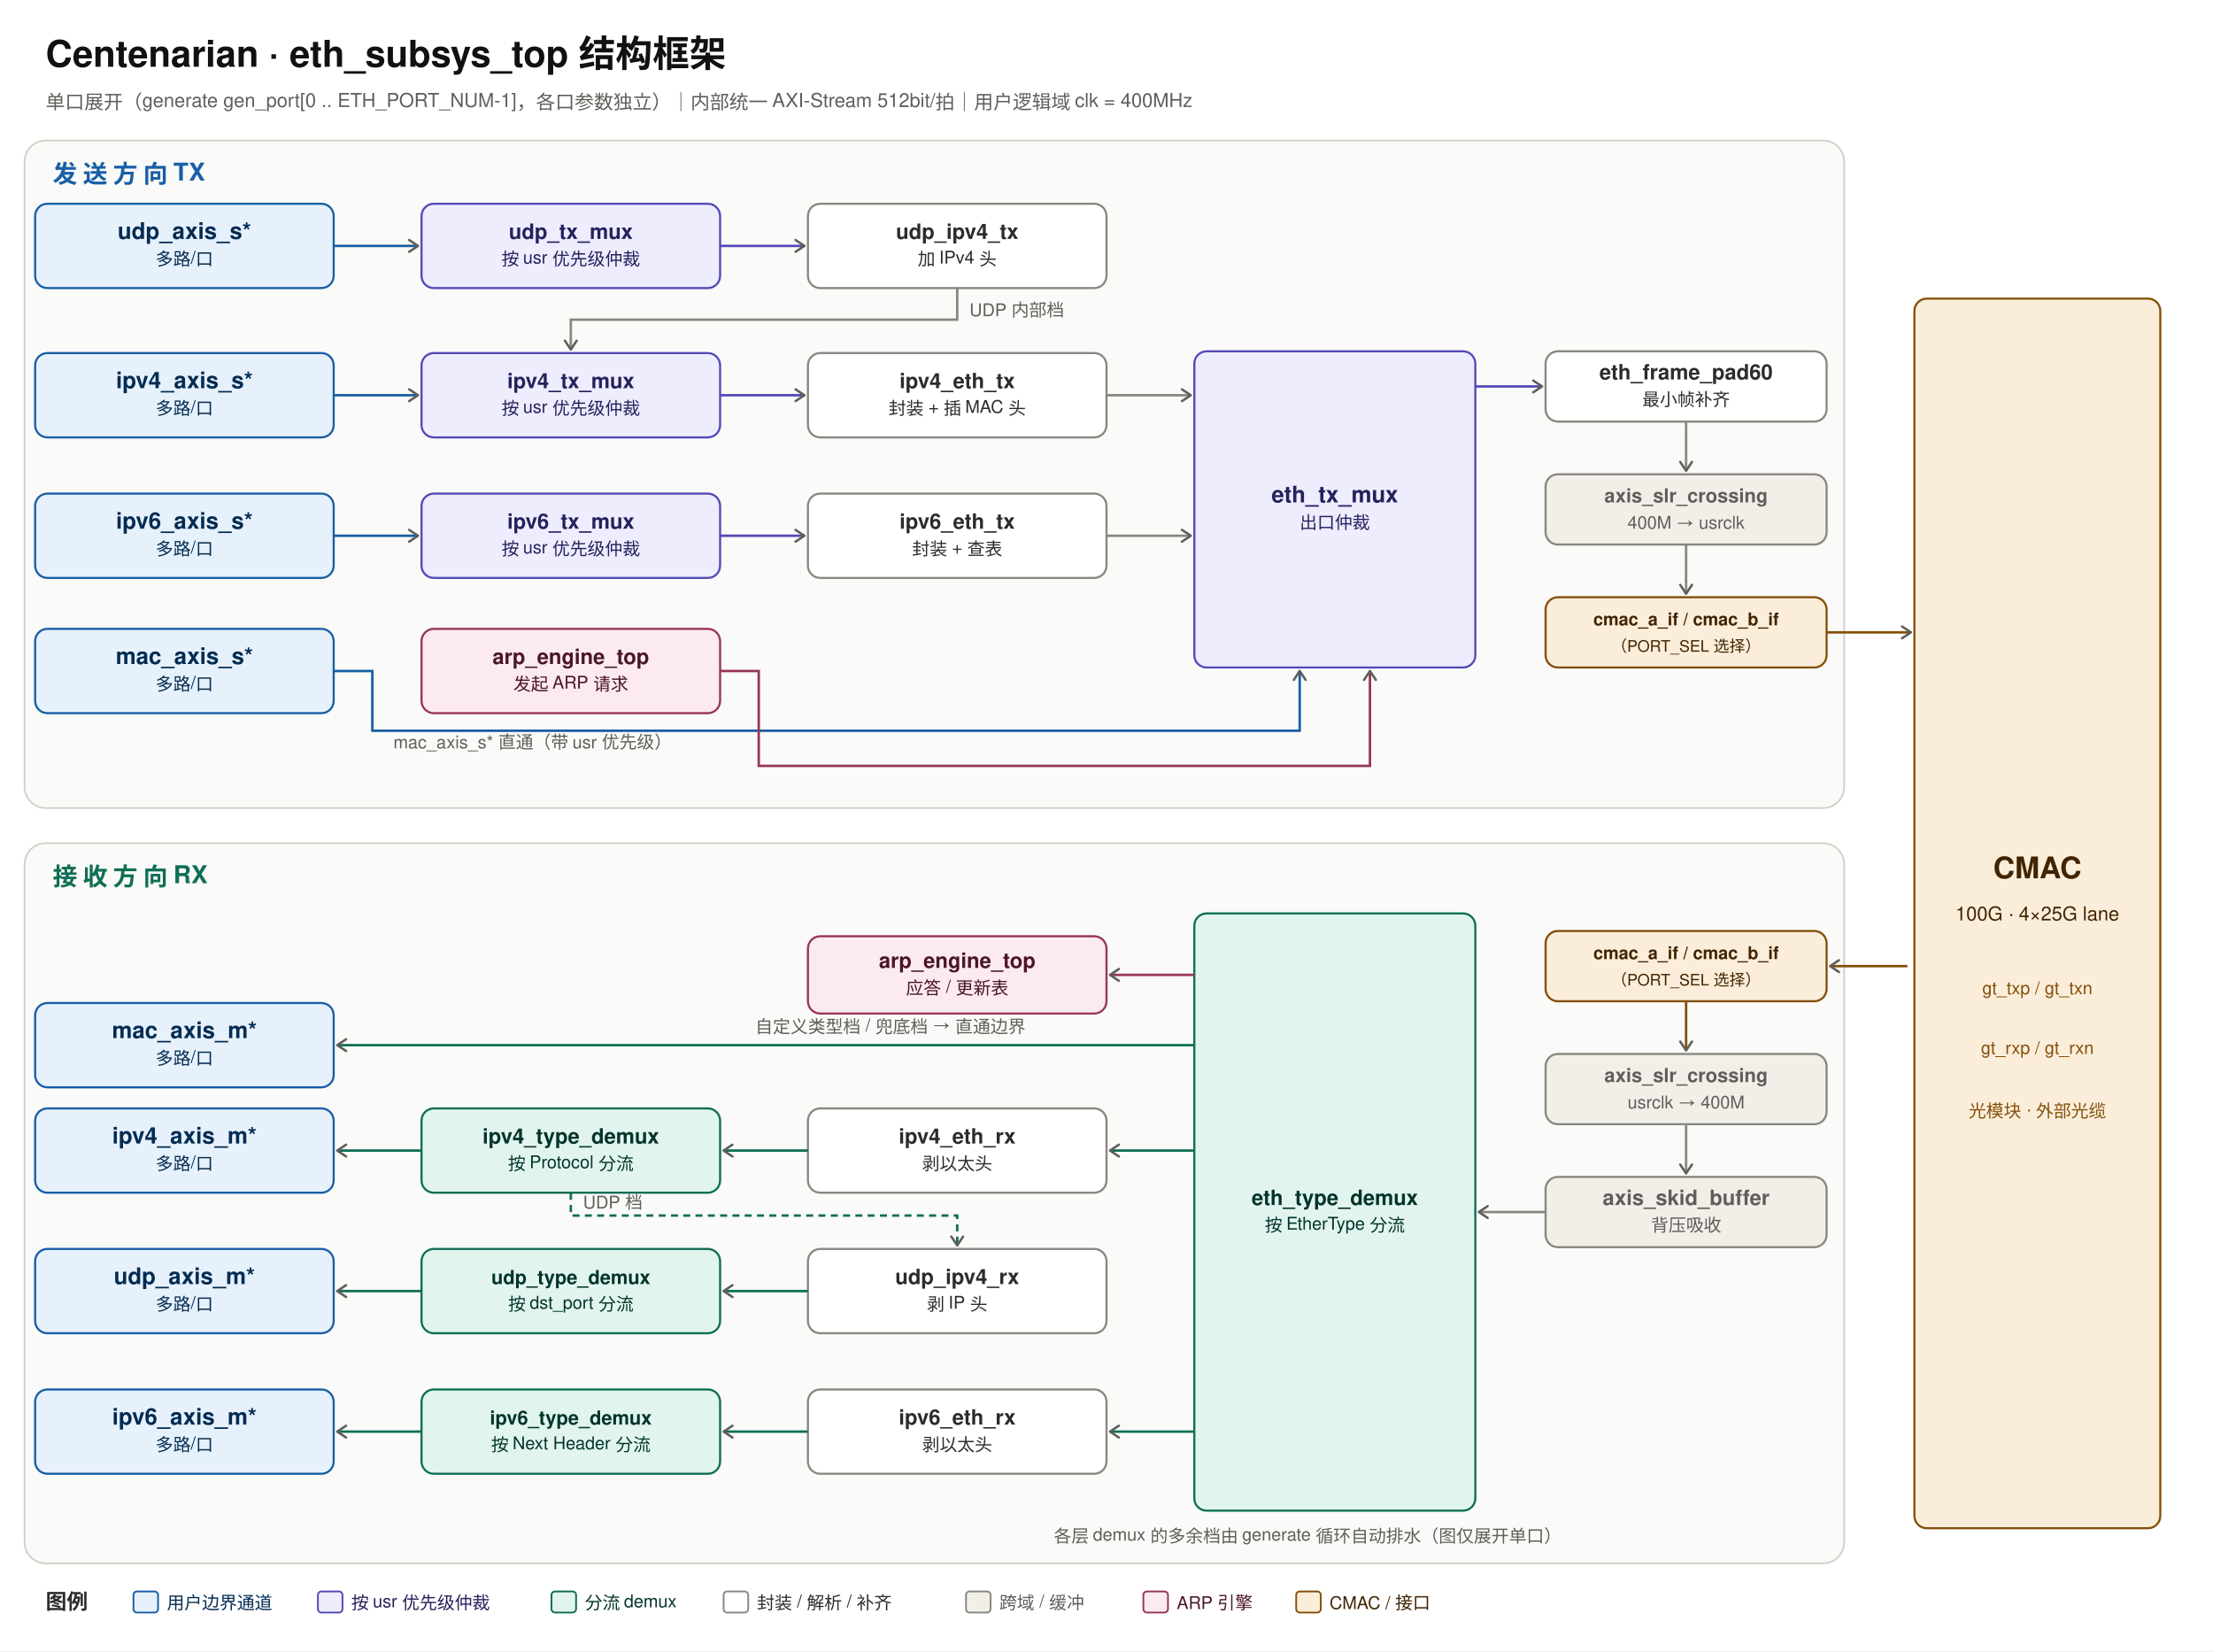
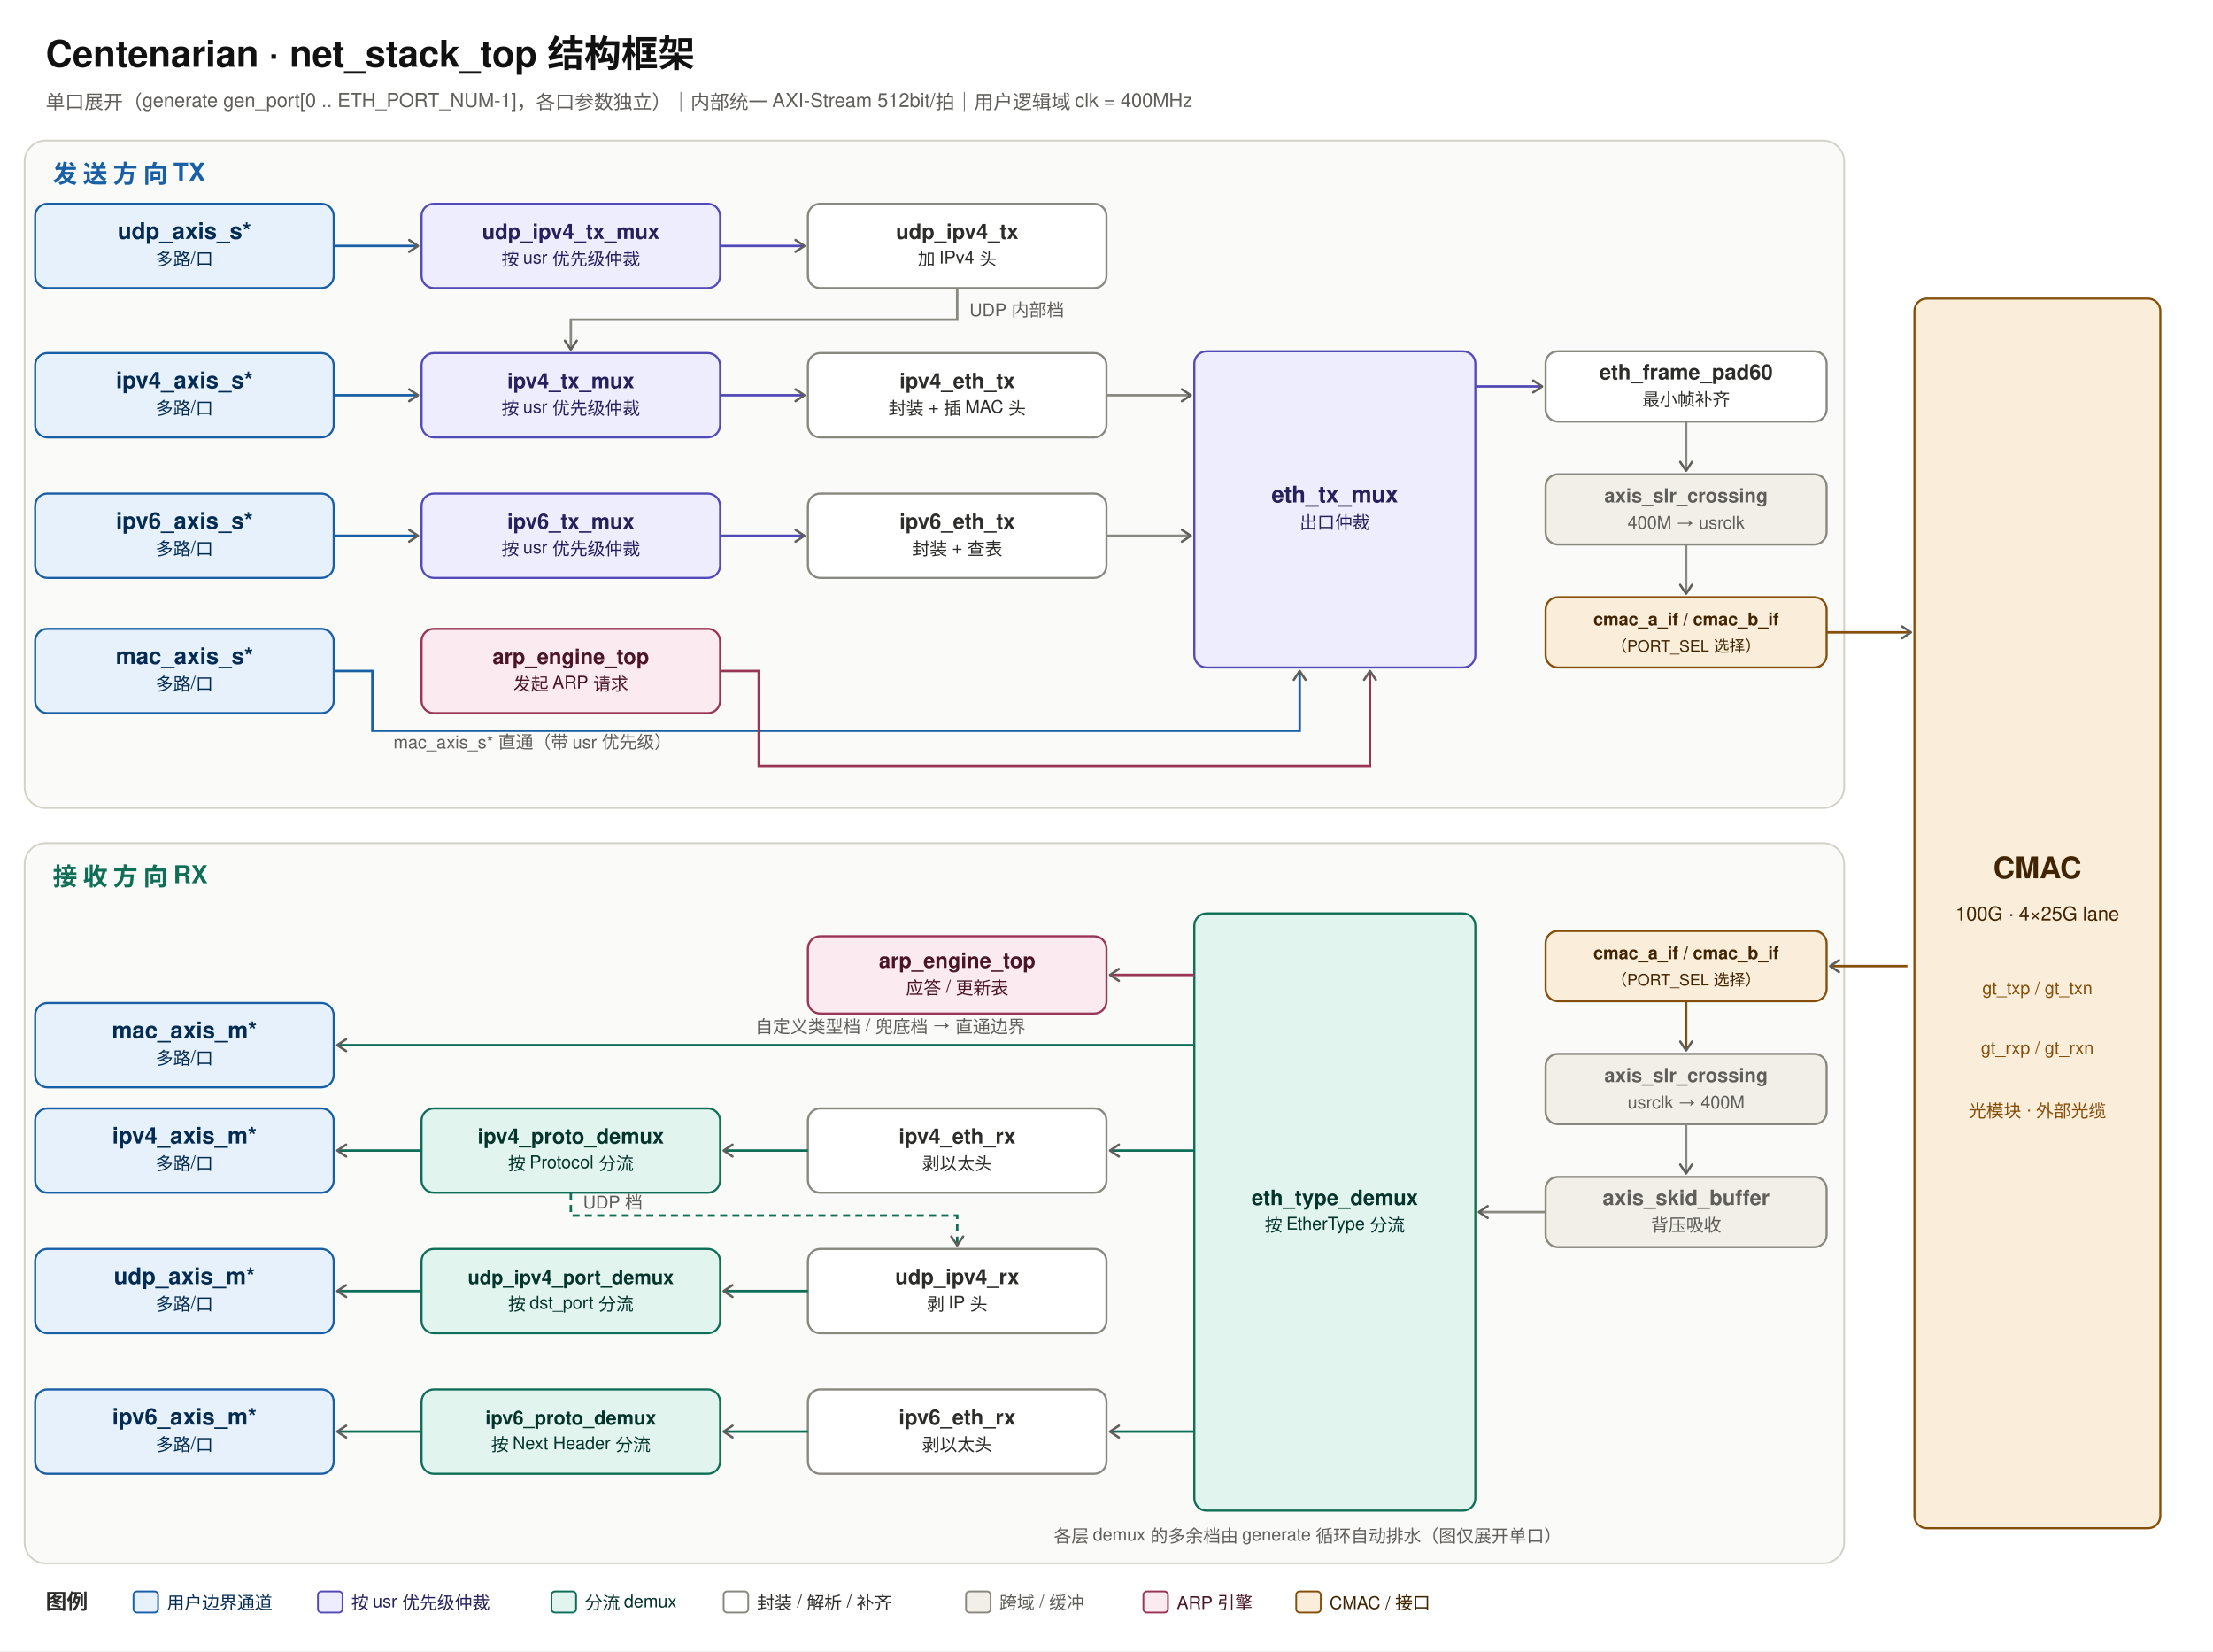
<svg xmlns="http://www.w3.org/2000/svg" viewBox="0 0 1260 940" width="1260" height="940">
  <defs>
    <marker id="a" viewBox="0 0 10 10" refX="8" refY="5" markerWidth="6" markerHeight="6" orient="auto-start-reverse">
      <path d="M2 1L8 5L2 9" fill="none" stroke="#5F5E5A" stroke-width="1.6" stroke-linecap="round" stroke-linejoin="round" />
    </marker>
  </defs>
  <rect x="0" y="0" width="1260" height="940" fill="#FFFFFF" />
-   <text x="26" y="38" font-family="Helvetica,Arial,sans-serif" font-size="21" font-weight="600" fill="#111111" text-anchor="start">Centenarian · eth_subsys_top 结构框架</text>
+   <text x="26" y="38" font-family="Helvetica,Arial,sans-serif" font-size="21" font-weight="600" fill="#111111" text-anchor="start">Centenarian · net_stack_top 结构框架</text>
  <text x="26" y="62" font-family="Helvetica,Arial,sans-serif" font-size="11" font-weight="400" fill="#5F5E5A" text-anchor="start">单口展开（generate gen_port[0 .. ETH_PORT_NUM-1]，各口参数独立）｜内部统一 AXI-Stream 512bit/拍｜用户逻辑域 clk = 400MHz</text>
  <rect x="14" y="80" width="1036" height="380" rx="12" fill="#FAFAF8" stroke="#D3D1C7" stroke-width="1" />
  <rect x="14" y="480" width="1036" height="410" rx="12" fill="#FAFAF8" stroke="#D3D1C7" stroke-width="1" />
  <text x="30" y="104" font-family="Helvetica,Arial,sans-serif" font-size="14" font-weight="600" fill="#185FA5" text-anchor="start">发 送 方 向   TX</text>
  <text x="30" y="504" font-family="Helvetica,Arial,sans-serif" font-size="14" font-weight="600" fill="#0F6E56" text-anchor="start">接 收 方 向   RX</text>
  <rect x="1090" y="170" width="140" height="700" rx="7" fill="#FAEEDA" stroke="#854F0B" stroke-width="1.2" />
  <text x="1160.0" y="520.0" font-family="Helvetica,Arial,sans-serif" font-size="13" font-weight="600" fill="#412402" text-anchor="middle" dominant-baseline="central" />
  <text x="1160" y="500" font-family="Helvetica,Arial,sans-serif" font-size="17" font-weight="600" fill="#412402" text-anchor="middle">CMAC</text>
  <text x="1160" y="524" font-family="Helvetica,Arial,sans-serif" font-size="11" fill="#412402" text-anchor="middle">100G · 4×25G lane</text>
  <text x="1160" y="566" font-family="Helvetica,Arial,sans-serif" font-size="10" font-weight="400" fill="#854F0B" text-anchor="middle">gt_txp / gt_txn</text>
  <text x="1160" y="600" font-family="Helvetica,Arial,sans-serif" font-size="10" font-weight="400" fill="#854F0B" text-anchor="middle">gt_rxp / gt_rxn</text>
  <text x="1160" y="636" font-family="Helvetica,Arial,sans-serif" font-size="10" font-weight="400" fill="#854F0B" text-anchor="middle">光模块 · 外部光缆</text>
  <rect x="20" y="116" width="170" height="48" rx="7" fill="#E6F1FB" stroke="#185FA5" stroke-width="1.2" />
  <text x="105.0" y="136" font-family="Helvetica,Arial,sans-serif" font-size="13" font-weight="600" fill="#042C53" text-anchor="middle">udp_axis_s*</text>
  <text x="105.0" y="151" font-family="Helvetica,Arial,sans-serif" font-size="10" fill="#042C53" text-anchor="middle">多路/口</text>
  <rect x="20" y="201" width="170" height="48" rx="7" fill="#E6F1FB" stroke="#185FA5" stroke-width="1.2" />
  <text x="105.0" y="221" font-family="Helvetica,Arial,sans-serif" font-size="13" font-weight="600" fill="#042C53" text-anchor="middle">ipv4_axis_s*</text>
  <text x="105.0" y="236" font-family="Helvetica,Arial,sans-serif" font-size="10" fill="#042C53" text-anchor="middle">多路/口</text>
  <rect x="20" y="281" width="170" height="48" rx="7" fill="#E6F1FB" stroke="#185FA5" stroke-width="1.2" />
  <text x="105.0" y="301" font-family="Helvetica,Arial,sans-serif" font-size="13" font-weight="600" fill="#042C53" text-anchor="middle">ipv6_axis_s*</text>
  <text x="105.0" y="316" font-family="Helvetica,Arial,sans-serif" font-size="10" fill="#042C53" text-anchor="middle">多路/口</text>
  <rect x="20" y="358" width="170" height="48" rx="7" fill="#E6F1FB" stroke="#185FA5" stroke-width="1.2" />
  <text x="105.0" y="378" font-family="Helvetica,Arial,sans-serif" font-size="13" font-weight="600" fill="#042C53" text-anchor="middle">mac_axis_s*</text>
  <text x="105.0" y="393" font-family="Helvetica,Arial,sans-serif" font-size="10" fill="#042C53" text-anchor="middle">多路/口</text>
  <rect x="240" y="116" width="170" height="48" rx="7" fill="#EEEDFE" stroke="#534AB7" stroke-width="1.2" />
-   <text x="325.0" y="136" font-family="Helvetica,Arial,sans-serif" font-size="12" font-weight="600" fill="#26215C" text-anchor="middle">udp_tx_mux</text>
+   <text x="325.0" y="136" font-family="Helvetica,Arial,sans-serif" font-size="12" font-weight="600" fill="#26215C" text-anchor="middle">udp_ipv4_tx_mux</text>
  <text x="325.0" y="151" font-family="Helvetica,Arial,sans-serif" font-size="10" fill="#26215C" text-anchor="middle">按 usr 优先级仲裁</text>
  <rect x="240" y="201" width="170" height="48" rx="7" fill="#EEEDFE" stroke="#534AB7" stroke-width="1.2" />
  <text x="325.0" y="221" font-family="Helvetica,Arial,sans-serif" font-size="12" font-weight="600" fill="#26215C" text-anchor="middle">ipv4_tx_mux</text>
  <text x="325.0" y="236" font-family="Helvetica,Arial,sans-serif" font-size="10" fill="#26215C" text-anchor="middle">按 usr 优先级仲裁</text>
  <rect x="240" y="281" width="170" height="48" rx="7" fill="#EEEDFE" stroke="#534AB7" stroke-width="1.2" />
  <text x="325.0" y="301" font-family="Helvetica,Arial,sans-serif" font-size="12" font-weight="600" fill="#26215C" text-anchor="middle">ipv6_tx_mux</text>
  <text x="325.0" y="316" font-family="Helvetica,Arial,sans-serif" font-size="10" fill="#26215C" text-anchor="middle">按 usr 优先级仲裁</text>
  <rect x="240" y="358" width="170" height="48" rx="7" fill="#FBEAF0" stroke="#993556" stroke-width="1.2" />
  <text x="325.0" y="378" font-family="Helvetica,Arial,sans-serif" font-size="12" font-weight="600" fill="#4B1528" text-anchor="middle">arp_engine_top</text>
  <text x="325.0" y="393" font-family="Helvetica,Arial,sans-serif" font-size="10" fill="#4B1528" text-anchor="middle">发起 ARP 请求</text>
  <rect x="460" y="116" width="170" height="48" rx="7" fill="#FFFFFF" stroke="#888780" stroke-width="1.2" />
  <text x="545.0" y="136" font-family="Helvetica,Arial,sans-serif" font-size="12" font-weight="600" fill="#2C2C2A" text-anchor="middle">udp_ipv4_tx</text>
  <text x="545.0" y="151" font-family="Helvetica,Arial,sans-serif" font-size="10" fill="#2C2C2A" text-anchor="middle">加 IPv4 头</text>
  <rect x="460" y="201" width="170" height="48" rx="7" fill="#FFFFFF" stroke="#888780" stroke-width="1.2" />
  <text x="545.0" y="221" font-family="Helvetica,Arial,sans-serif" font-size="12" font-weight="600" fill="#2C2C2A" text-anchor="middle">ipv4_eth_tx</text>
  <text x="545.0" y="236" font-family="Helvetica,Arial,sans-serif" font-size="10" fill="#2C2C2A" text-anchor="middle">封装 + 插 MAC 头</text>
  <rect x="460" y="281" width="170" height="48" rx="7" fill="#FFFFFF" stroke="#888780" stroke-width="1.2" />
  <text x="545.0" y="301" font-family="Helvetica,Arial,sans-serif" font-size="12" font-weight="600" fill="#2C2C2A" text-anchor="middle">ipv6_eth_tx</text>
  <text x="545.0" y="316" font-family="Helvetica,Arial,sans-serif" font-size="10" fill="#2C2C2A" text-anchor="middle">封装 + 查表</text>
  <rect x="680" y="200" width="160" height="180" rx="7" fill="#EEEDFE" stroke="#534AB7" stroke-width="1.2" />
  <text x="760.0" y="286" font-family="Helvetica,Arial,sans-serif" font-size="13" font-weight="600" fill="#26215C" text-anchor="middle">eth_tx_mux</text>
  <text x="760.0" y="301" font-family="Helvetica,Arial,sans-serif" font-size="10" fill="#26215C" text-anchor="middle">出口仲裁</text>
  <rect x="880" y="200" width="160" height="40" rx="7" fill="#FFFFFF" stroke="#888780" stroke-width="1.2" />
  <text x="960.0" y="216" font-family="Helvetica,Arial,sans-serif" font-size="12" font-weight="600" fill="#2C2C2A" text-anchor="middle">eth_frame_pad60</text>
  <text x="960.0" y="231" font-family="Helvetica,Arial,sans-serif" font-size="10" fill="#2C2C2A" text-anchor="middle">最小帧补齐</text>
  <rect x="880" y="270" width="160" height="40" rx="7" fill="#F1EFE8" stroke="#888780" stroke-width="1.2" />
  <text x="960.0" y="286" font-family="Helvetica,Arial,sans-serif" font-size="11" font-weight="600" fill="#5F5E5A" text-anchor="middle">axis_slr_crossing</text>
  <text x="960.0" y="301" font-family="Helvetica,Arial,sans-serif" font-size="10" fill="#5F5E5A" text-anchor="middle">400M → usrclk</text>
  <rect x="880" y="340" width="160" height="40" rx="7" fill="#FAEEDA" stroke="#854F0B" stroke-width="1.2" />
  <text x="960.0" y="356" font-family="Helvetica,Arial,sans-serif" font-size="10" font-weight="600" fill="#412402" text-anchor="middle">cmac_a_if / cmac_b_if</text>
  <text x="960.0" y="371" font-family="Helvetica,Arial,sans-serif" font-size="9" fill="#412402" text-anchor="middle">（PORT_SEL 选择）</text>
  <polyline points="190,140 238,140" fill="none" stroke="#185FA5" stroke-width="1.4" marker-end="url(#a)" />
  <polyline points="190,225 238,225" fill="none" stroke="#185FA5" stroke-width="1.4" marker-end="url(#a)" />
  <polyline points="190,305 238,305" fill="none" stroke="#185FA5" stroke-width="1.4" marker-end="url(#a)" />
  <polyline points="410,140 458,140" fill="none" stroke="#534AB7" stroke-width="1.4" marker-end="url(#a)" />
  <polyline points="410,225 458,225" fill="none" stroke="#534AB7" stroke-width="1.4" marker-end="url(#a)" />
  <polyline points="410,305 458,305" fill="none" stroke="#534AB7" stroke-width="1.4" marker-end="url(#a)" />
  <polyline points="545,164 545,182 325,182 325,199" fill="none" stroke="#888780" stroke-width="1.4" marker-end="url(#a)" />
  <text x="552" y="180" font-family="Helvetica,Arial,sans-serif" font-size="10" fill="#5F5E5A" text-anchor="start">UDP 内部档</text>
  <polyline points="630,225 678,225" fill="none" stroke="#888780" stroke-width="1.4" marker-end="url(#a)" />
  <polyline points="630,305 678,305" fill="none" stroke="#888780" stroke-width="1.4" marker-end="url(#a)" />
  <polyline points="190,382 212,382 212,416 740,416 740,382" fill="none" stroke="#185FA5" stroke-width="1.4" marker-end="url(#a)" />
  <text x="224" y="426" font-family="Helvetica,Arial,sans-serif" font-size="10" font-weight="400" fill="#5F5E5A" text-anchor="start">mac_axis_s* 直通（带 usr 优先级）</text>
  <polyline points="410,382 432,382 432,436 780,436 780,382" fill="none" stroke="#993556" stroke-width="1.4" marker-end="url(#a)" />
  <polyline points="840,220 878,220" fill="none" stroke="#534AB7" stroke-width="1.4" marker-end="url(#a)" />
  <polyline points="960,240 960,268" fill="none" stroke="#888780" stroke-width="1.4" marker-end="url(#a)" />
  <polyline points="960,310 960,338" fill="none" stroke="#888780" stroke-width="1.4" marker-end="url(#a)" />
  <polyline points="1040,360 1088,360" fill="none" stroke="#854F0B" stroke-width="1.4" marker-end="url(#a)" />
  <rect x="880" y="530" width="160" height="40" rx="7" fill="#FAEEDA" stroke="#854F0B" stroke-width="1.2" />
  <text x="960.0" y="546" font-family="Helvetica,Arial,sans-serif" font-size="10" font-weight="600" fill="#412402" text-anchor="middle">cmac_a_if / cmac_b_if</text>
  <text x="960.0" y="561" font-family="Helvetica,Arial,sans-serif" font-size="9" fill="#412402" text-anchor="middle">（PORT_SEL 选择）</text>
  <rect x="880" y="600" width="160" height="40" rx="7" fill="#F1EFE8" stroke="#888780" stroke-width="1.2" />
  <text x="960.0" y="616" font-family="Helvetica,Arial,sans-serif" font-size="11" font-weight="600" fill="#5F5E5A" text-anchor="middle">axis_slr_crossing</text>
  <text x="960.0" y="631" font-family="Helvetica,Arial,sans-serif" font-size="10" fill="#5F5E5A" text-anchor="middle">usrclk → 400M</text>
  <rect x="880" y="670" width="160" height="40" rx="7" fill="#F1EFE8" stroke="#888780" stroke-width="1.2" />
  <text x="960.0" y="686" font-family="Helvetica,Arial,sans-serif" font-size="12" font-weight="600" fill="#5F5E5A" text-anchor="middle">axis_skid_buffer</text>
  <text x="960.0" y="701" font-family="Helvetica,Arial,sans-serif" font-size="10" fill="#5F5E5A" text-anchor="middle">背压吸收</text>
  <rect x="680" y="520" width="160" height="340" rx="7" fill="#E1F5EE" stroke="#0F6E56" stroke-width="1.2" />
  <text x="760.0" y="686" font-family="Helvetica,Arial,sans-serif" font-size="12" font-weight="600" fill="#04342C" text-anchor="middle">eth_type_demux</text>
  <text x="760.0" y="701" font-family="Helvetica,Arial,sans-serif" font-size="10" fill="#04342C" text-anchor="middle">按 EtherType 分流</text>
  <rect x="460" y="533" width="170" height="44" rx="7" fill="#FBEAF0" stroke="#993556" stroke-width="1.2" />
  <text x="545.0" y="551" font-family="Helvetica,Arial,sans-serif" font-size="12" font-weight="600" fill="#4B1528" text-anchor="middle">arp_engine_top</text>
  <text x="545.0" y="566" font-family="Helvetica,Arial,sans-serif" font-size="10" fill="#4B1528" text-anchor="middle">应答 / 更新表</text>
  <rect x="20" y="571" width="170" height="48" rx="7" fill="#E6F1FB" stroke="#185FA5" stroke-width="1.2" />
  <text x="105.0" y="591" font-family="Helvetica,Arial,sans-serif" font-size="13" font-weight="600" fill="#042C53" text-anchor="middle">mac_axis_m*</text>
  <text x="105.0" y="606" font-family="Helvetica,Arial,sans-serif" font-size="10" fill="#042C53" text-anchor="middle">多路/口</text>
  <rect x="460" y="631" width="170" height="48" rx="7" fill="#FFFFFF" stroke="#888780" stroke-width="1.2" />
  <text x="545.0" y="651" font-family="Helvetica,Arial,sans-serif" font-size="12" font-weight="600" fill="#2C2C2A" text-anchor="middle">ipv4_eth_rx</text>
  <text x="545.0" y="666" font-family="Helvetica,Arial,sans-serif" font-size="10" fill="#2C2C2A" text-anchor="middle">剥以太头</text>
  <rect x="240" y="631" width="170" height="48" rx="7" fill="#E1F5EE" stroke="#0F6E56" stroke-width="1.2" />
-   <text x="325.0" y="651" font-family="Helvetica,Arial,sans-serif" font-size="12" font-weight="600" fill="#04342C" text-anchor="middle">ipv4_type_demux</text>
+   <text x="325.0" y="651" font-family="Helvetica,Arial,sans-serif" font-size="12" font-weight="600" fill="#04342C" text-anchor="middle">ipv4_proto_demux</text>
  <text x="325.0" y="666" font-family="Helvetica,Arial,sans-serif" font-size="10" fill="#04342C" text-anchor="middle">按 Protocol 分流</text>
  <rect x="20" y="631" width="170" height="48" rx="7" fill="#E6F1FB" stroke="#185FA5" stroke-width="1.2" />
  <text x="105.0" y="651" font-family="Helvetica,Arial,sans-serif" font-size="13" font-weight="600" fill="#042C53" text-anchor="middle">ipv4_axis_m*</text>
  <text x="105.0" y="666" font-family="Helvetica,Arial,sans-serif" font-size="10" fill="#042C53" text-anchor="middle">多路/口</text>
  <rect x="460" y="711" width="170" height="48" rx="7" fill="#FFFFFF" stroke="#888780" stroke-width="1.2" />
  <text x="545.0" y="731" font-family="Helvetica,Arial,sans-serif" font-size="12" font-weight="600" fill="#2C2C2A" text-anchor="middle">udp_ipv4_rx</text>
  <text x="545.0" y="746" font-family="Helvetica,Arial,sans-serif" font-size="10" fill="#2C2C2A" text-anchor="middle">剥 IP 头</text>
  <rect x="240" y="711" width="170" height="48" rx="7" fill="#E1F5EE" stroke="#0F6E56" stroke-width="1.2" />
-   <text x="325.0" y="731" font-family="Helvetica,Arial,sans-serif" font-size="11" font-weight="600" fill="#04342C" text-anchor="middle">udp_type_demux</text>
+   <text x="325.0" y="731" font-family="Helvetica,Arial,sans-serif" font-size="11" font-weight="600" fill="#04342C" text-anchor="middle">udp_ipv4_port_demux</text>
  <text x="325.0" y="746" font-family="Helvetica,Arial,sans-serif" font-size="10" fill="#04342C" text-anchor="middle">按 dst_port 分流</text>
  <rect x="20" y="711" width="170" height="48" rx="7" fill="#E6F1FB" stroke="#185FA5" stroke-width="1.2" />
  <text x="105.0" y="731" font-family="Helvetica,Arial,sans-serif" font-size="13" font-weight="600" fill="#042C53" text-anchor="middle">udp_axis_m*</text>
  <text x="105.0" y="746" font-family="Helvetica,Arial,sans-serif" font-size="10" fill="#042C53" text-anchor="middle">多路/口</text>
  <rect x="460" y="791" width="170" height="48" rx="7" fill="#FFFFFF" stroke="#888780" stroke-width="1.2" />
  <text x="545.0" y="811" font-family="Helvetica,Arial,sans-serif" font-size="12" font-weight="600" fill="#2C2C2A" text-anchor="middle">ipv6_eth_rx</text>
  <text x="545.0" y="826" font-family="Helvetica,Arial,sans-serif" font-size="10" fill="#2C2C2A" text-anchor="middle">剥以太头</text>
  <rect x="240" y="791" width="170" height="48" rx="7" fill="#E1F5EE" stroke="#0F6E56" stroke-width="1.2" />
-   <text x="325.0" y="811" font-family="Helvetica,Arial,sans-serif" font-size="11" font-weight="600" fill="#04342C" text-anchor="middle">ipv6_type_demux</text>
+   <text x="325.0" y="811" font-family="Helvetica,Arial,sans-serif" font-size="11" font-weight="600" fill="#04342C" text-anchor="middle">ipv6_proto_demux</text>
  <text x="325.0" y="826" font-family="Helvetica,Arial,sans-serif" font-size="10" fill="#04342C" text-anchor="middle">按 Next Header 分流</text>
  <rect x="20" y="791" width="170" height="48" rx="7" fill="#E6F1FB" stroke="#185FA5" stroke-width="1.2" />
  <text x="105.0" y="811" font-family="Helvetica,Arial,sans-serif" font-size="13" font-weight="600" fill="#042C53" text-anchor="middle">ipv6_axis_m*</text>
  <text x="105.0" y="826" font-family="Helvetica,Arial,sans-serif" font-size="10" fill="#042C53" text-anchor="middle">多路/口</text>
  <polyline points="1086,550 1042,550" fill="none" stroke="#854F0B" stroke-width="1.4" marker-end="url(#a)" />
  <polyline points="960,570 960,598" fill="none" stroke="#854F0B" stroke-width="1.4" marker-end="url(#a)" />
  <polyline points="960,640 960,668" fill="none" stroke="#888780" stroke-width="1.4" marker-end="url(#a)" />
  <polyline points="880,690 842,690" fill="none" stroke="#888780" stroke-width="1.4" marker-end="url(#a)" />
  <polyline points="680,555 632,555" fill="none" stroke="#993556" stroke-width="1.4" marker-end="url(#a)" />
  <polyline points="680,595 192,595" fill="none" stroke="#0F6E56" stroke-width="1.4" marker-end="url(#a)" />
  <text x="430" y="588" font-family="Helvetica,Arial,sans-serif" font-size="10" fill="#5F5E5A" text-anchor="start">自定义类型档 / 兜底档 → 直通边界</text>
  <polyline points="680,655 632,655" fill="none" stroke="#0F6E56" stroke-width="1.4" marker-end="url(#a)" />
  <polyline points="680,815 632,815" fill="none" stroke="#0F6E56" stroke-width="1.4" marker-end="url(#a)" />
  <polyline points="460,655 412,655" fill="none" stroke="#0F6E56" stroke-width="1.4" marker-end="url(#a)" />
  <polyline points="240,655 192,655" fill="none" stroke="#0F6E56" stroke-width="1.4" marker-end="url(#a)" />
  <polyline points="325,679 325,692 545,692 545,709" fill="none" stroke="#0F6E56" stroke-width="1.4" stroke-dasharray="4 3" marker-end="url(#a)" />
  <text x="332" y="688" font-family="Helvetica,Arial,sans-serif" font-size="10" fill="#5F5E5A" text-anchor="start">UDP 档</text>
  <polyline points="460,735 412,735" fill="none" stroke="#0F6E56" stroke-width="1.4" marker-end="url(#a)" />
  <polyline points="240,735 192,735" fill="none" stroke="#0F6E56" stroke-width="1.4" marker-end="url(#a)" />
  <polyline points="460,815 412,815" fill="none" stroke="#0F6E56" stroke-width="1.4" marker-end="url(#a)" />
  <polyline points="240,815 192,815" fill="none" stroke="#0F6E56" stroke-width="1.4" marker-end="url(#a)" />
  <text x="600" y="878" font-family="Helvetica,Arial,sans-serif" font-size="10" font-weight="400" fill="#5F5E5A" text-anchor="start">各层 demux 的多余档由 generate 循环自动排水（图仅展开单口）</text>
  <text x="26" y="916" font-family="Helvetica,Arial,sans-serif" font-size="12" font-weight="600" fill="#2C2C2A" text-anchor="start">图例</text>
  <rect x="76" y="906" width="14" height="12" rx="2" fill="#E6F1FB" stroke="#185FA5" stroke-width="1" />
  <text x="95" y="916" font-family="Helvetica,Arial,sans-serif" font-size="10" font-weight="400" fill="#042C53" text-anchor="start">用户边界通道</text>
  <rect x="181" y="906" width="14" height="12" rx="2" fill="#EEEDFE" stroke="#534AB7" stroke-width="1" />
  <text x="200" y="916" font-family="Helvetica,Arial,sans-serif" font-size="10" font-weight="400" fill="#26215C" text-anchor="start">按 usr 优先级仲裁</text>
  <rect x="314" y="906" width="14" height="12" rx="2" fill="#E1F5EE" stroke="#0F6E56" stroke-width="1" />
  <text x="333" y="916" font-family="Helvetica,Arial,sans-serif" font-size="10" font-weight="400" fill="#04342C" text-anchor="start">分流 demux</text>
  <rect x="412" y="906" width="14" height="12" rx="2" fill="#FFFFFF" stroke="#888780" stroke-width="1" />
  <text x="431" y="916" font-family="Helvetica,Arial,sans-serif" font-size="10" font-weight="400" fill="#2C2C2A" text-anchor="start">封装 / 解析 / 补齐</text>
  <rect x="550" y="906" width="14" height="12" rx="2" fill="#F1EFE8" stroke="#888780" stroke-width="1" />
  <text x="569" y="916" font-family="Helvetica,Arial,sans-serif" font-size="10" font-weight="400" fill="#5F5E5A" text-anchor="start">跨域 / 缓冲</text>
  <rect x="651" y="906" width="14" height="12" rx="2" fill="#FBEAF0" stroke="#993556" stroke-width="1" />
  <text x="670" y="916" font-family="Helvetica,Arial,sans-serif" font-size="10" font-weight="400" fill="#4B1528" text-anchor="start">ARP 引擎</text>
  <rect x="738" y="906" width="14" height="12" rx="2" fill="#FAEEDA" stroke="#854F0B" stroke-width="1" />
  <text x="757" y="916" font-family="Helvetica,Arial,sans-serif" font-size="10" font-weight="400" fill="#412402" text-anchor="start">CMAC / 接口</text>
</svg>
